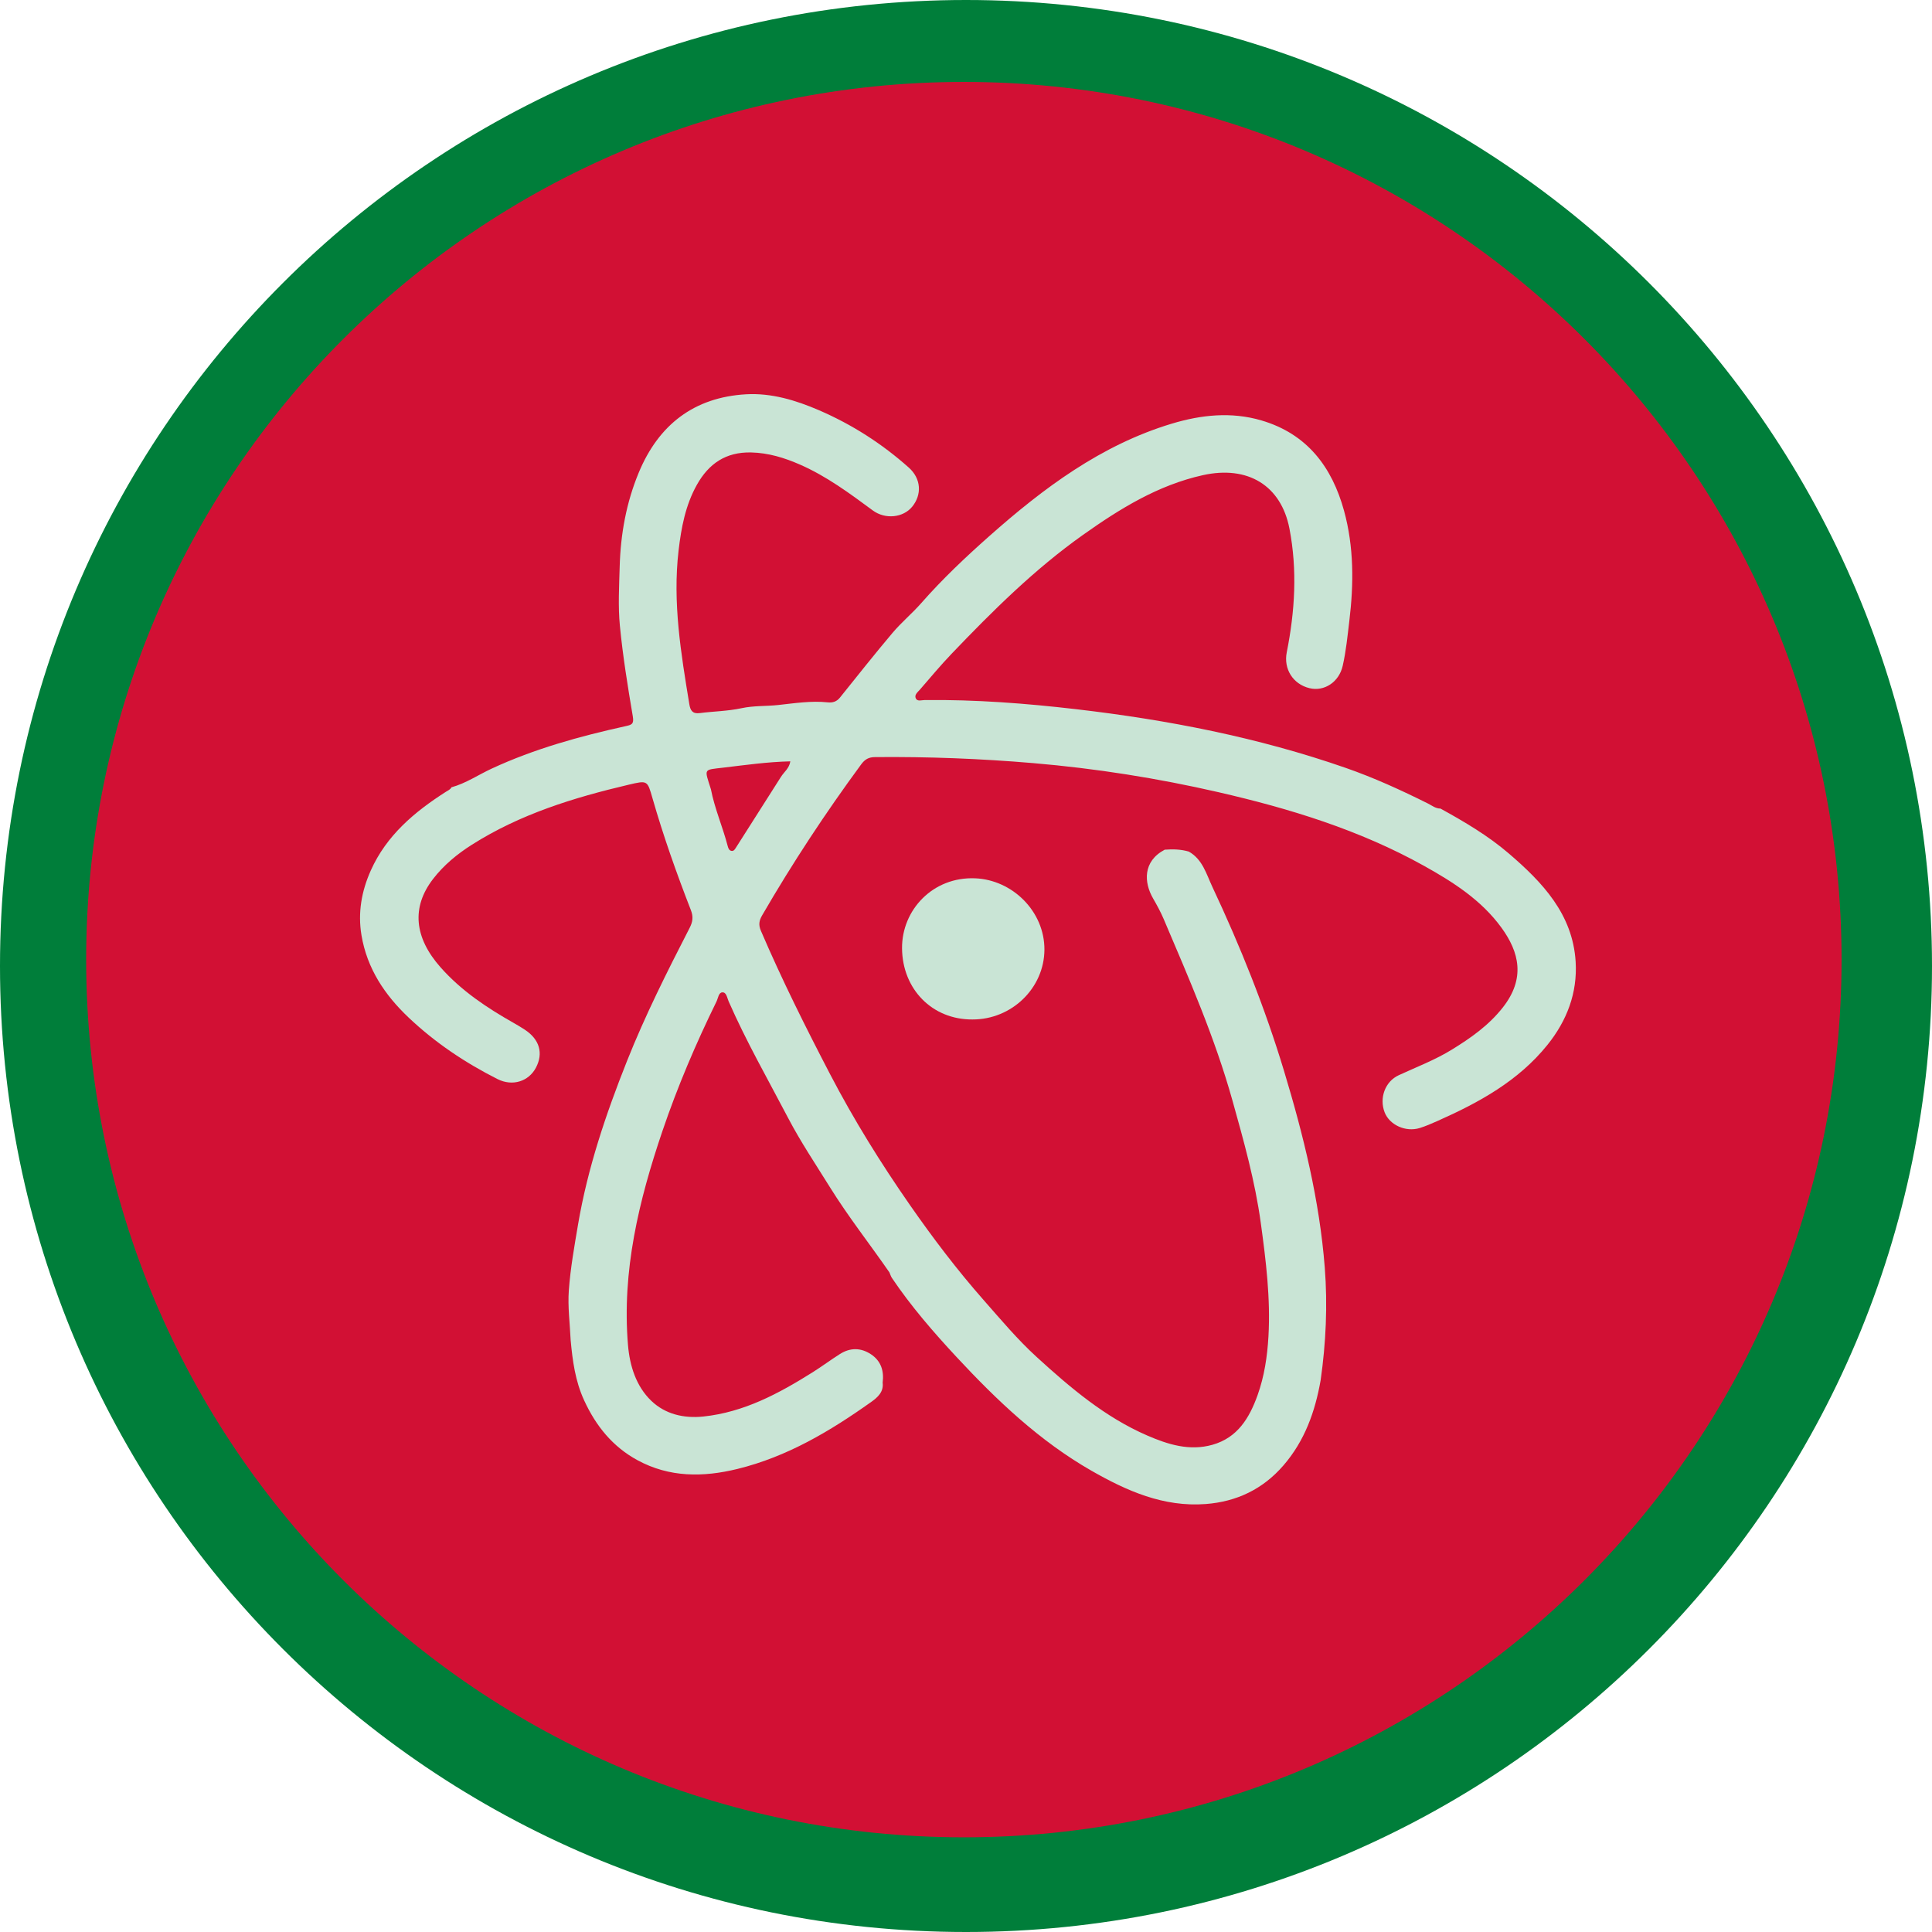
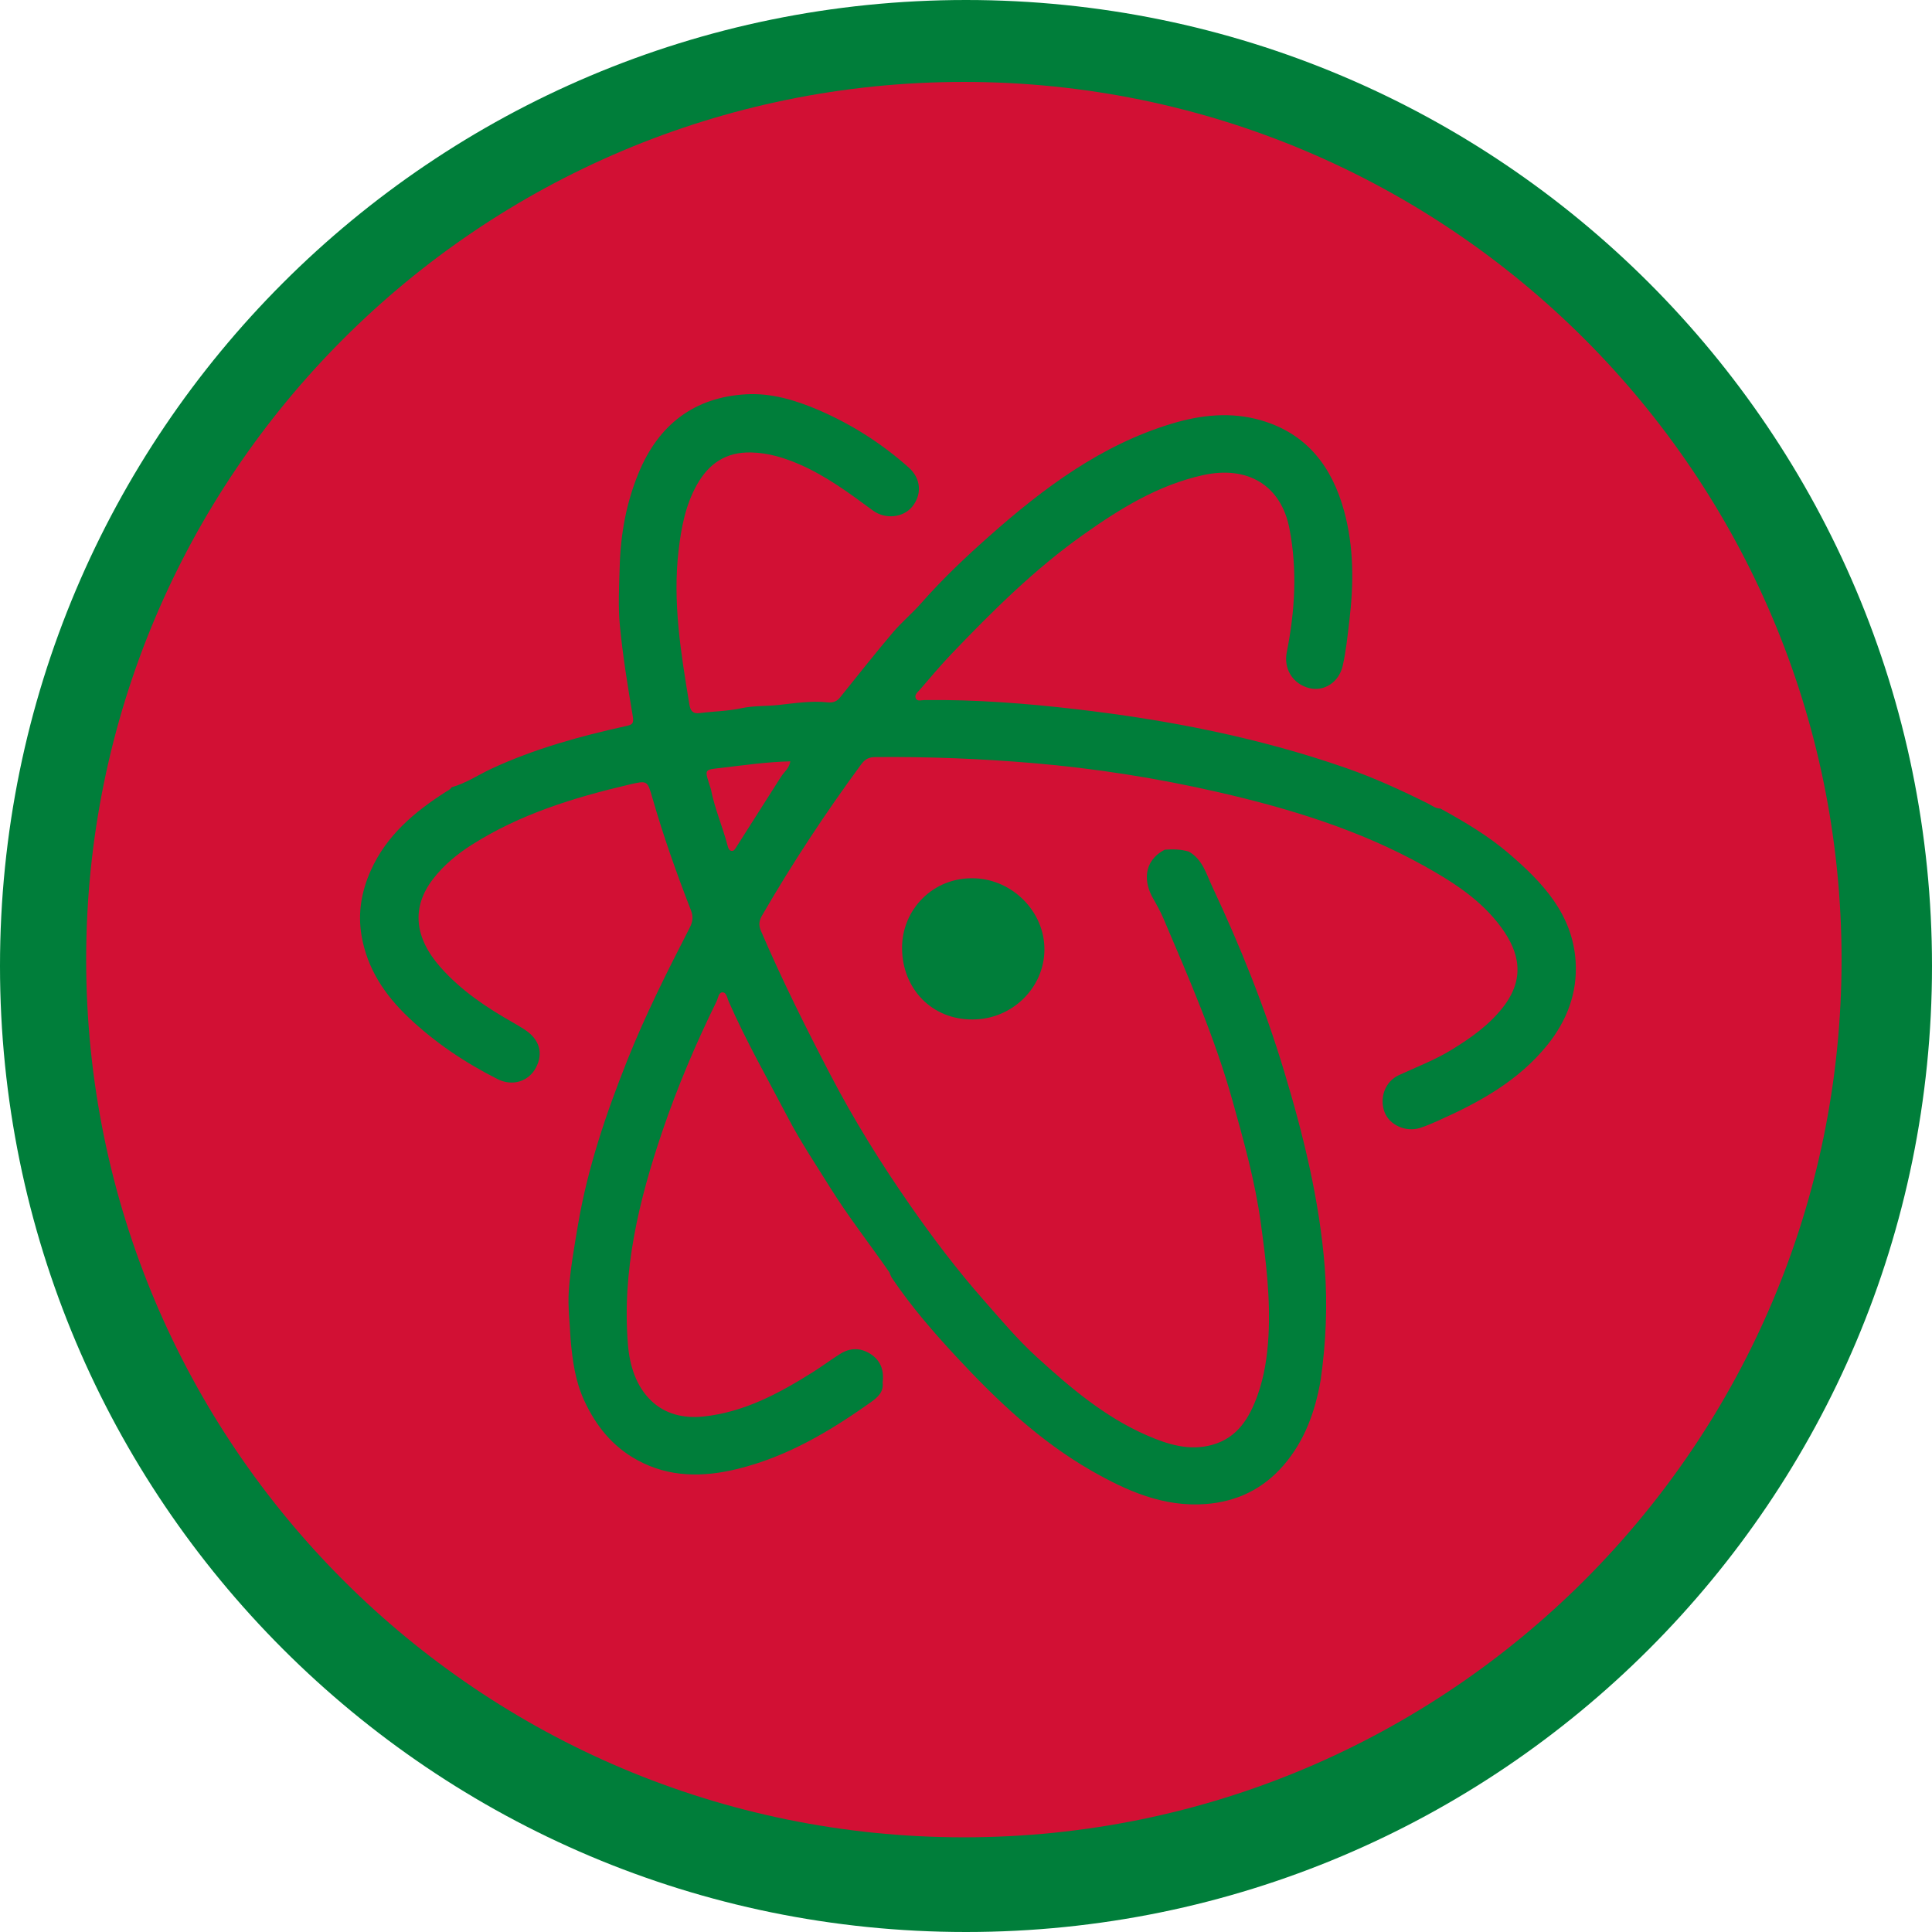
<svg xmlns="http://www.w3.org/2000/svg" version="1.1" id="Layer_1" x="0px" y="0px" viewBox="0 0 512 512" enable-background="new 0 0 512 512" xml:space="preserve">
  <g id="Outer_Circle">
    <circle fill="#007E3A" cx="256" cy="256" r="256" />
  </g>
  <g id="Inner_Circle">
    <path fill="#D21034" d="M488.035,254.309c0,128.453-104.146,232.599-232.602,232.599c-128.456,0-232.599-104.146-232.599-232.599   c0-128.456,104.143-232.599,232.599-232.599C383.89,21.709,488.035,125.853,488.035,254.309z" />
  </g>
  <g id="Inner_Logo">
    <g>
-       <path fill="#C9E4D5" d="M257.715,270.169c-10.639,0.077-18.575-7.993-18.664-18.856c-0.082-10.125,8.139-19.026,19.396-18.551    c9.911,0.417,18.399,8.823,18.337,18.934C276.718,261.865,268.112,270.204,257.715,270.169z" />
-       <path fill="#C9E4D5" d="M417.563,254.87c-0.772-12.634-8.819-21.071-17.74-28.714c-5.485-4.703-11.743-8.388-18.08-11.877    c-1.297,0.013-2.27-0.814-3.334-1.345c-7.105-3.545-14.315-6.839-21.824-9.451c-23.188-8.066-47.132-12.718-71.439-15.543    c-13.31-1.547-26.681-2.573-40.108-2.421c-0.798,0.01-1.913,0.438-2.332-0.416c-0.477-0.967,0.515-1.695,1.101-2.37    c2.768-3.186,5.47-6.438,8.386-9.485c10.842-11.336,21.961-22.382,34.813-31.498c9.761-6.923,19.856-13.179,31.757-15.823    c11.947-2.655,20.75,2.758,22.953,14.155c2.123,10.984,1.452,21.923-0.716,32.804c-0.863,4.337,1.595,8.415,6.035,9.489    c3.896,0.943,7.803-1.593,8.788-5.896c0.9-3.921,1.28-7.929,1.766-11.927c1.188-9.846,1.225-19.63-1.408-29.211    c-3.191-11.618-9.816-20.388-21.916-23.931c-7.979-2.338-15.946-1.484-23.742,0.867c-18.727,5.65-34.001,17.087-48.345,29.797    c-6.287,5.57-12.438,11.378-18.013,17.73c-2.411,2.748-5.268,5.114-7.624,7.903c-4.76,5.627-9.326,11.415-13.944,17.159    c-0.863,1.073-1.926,1.402-3.227,1.265c-4.413-0.466-8.809,0.236-13.146,0.705c-3.229,0.348-6.492,0.148-9.729,0.847    c-3.617,0.78-7.39,0.823-11.078,1.297c-1.893,0.244-2.468-0.71-2.731-2.323c-2.219-13.501-4.468-26.996-2.855-40.767    c0.709-6.056,1.823-12.003,4.842-17.398c3.123-5.59,7.656-8.736,14.361-8.587c4.635,0.104,8.864,1.418,12.998,3.229    c7.017,3.077,13.125,7.604,19.247,12.125c3.358,2.481,8.096,1.916,10.459-0.975c2.598-3.171,2.413-7.417-0.896-10.368    c-7.104-6.332-15.04-11.418-23.802-15.201c-6.186-2.67-12.644-4.607-19.334-4.224c-13.783,0.791-23.182,8.084-28.441,20.779    c-3.296,7.949-4.8,16.281-5.04,24.839c-0.146,5.256-0.454,10.561,0.054,15.771c0.78,8.026,2.074,16.011,3.422,23.968    c0.354,2.082-0.325,2.242-1.972,2.605c-12.14,2.683-24.088,5.98-35.426,11.237c-3.554,1.648-6.83,3.896-10.656,4.953    c-0.319,0.615-0.919,0.833-1.474,1.187c-8.325,5.321-15.736,11.54-19.902,20.837c-2.456,5.484-3.477,11.196-2.477,17.173    c1.476,8.818,6.136,15.803,12.518,21.846c7.018,6.642,14.946,11.946,23.53,16.281c3.984,2.012,8.265,0.615,10.178-3.006    c2.034-3.85,0.969-7.52-2.953-10.09c-0.938-0.615-1.9-1.193-2.879-1.747c-7.14-4.039-13.918-8.545-19.417-14.75    c-7.013-7.912-7.769-15.95-2.016-23.423c2.831-3.677,6.391-6.611,10.303-9.093c12.78-8.11,26.995-12.485,41.572-15.909    c4.978-1.169,4.925-1.153,6.286,3.588c2.887,10.06,6.387,19.916,10.177,29.663c0.694,1.788,0.488,3.103-0.341,4.716    c-5.935,11.563-11.774,23.154-16.591,35.266c-5.604,14.088-10.432,28.369-12.975,43.344c-0.98,5.783-2.014,11.588-2.44,17.425    c-0.32,4.364,0.29,8.798,0.482,13.198c0.506,5.474,1.21,10.819,3.577,15.967c3.133,6.81,7.563,12.271,14.117,15.842    c8.456,4.605,17.401,4.557,26.513,2.326c13.188-3.23,24.592-10.032,35.496-17.791c1.627-1.158,3.296-2.616,2.976-5.069    c0.397-3.09-0.396-5.733-3.079-7.519c-2.684-1.78-5.496-1.805-8.219-0.084c-2.459,1.555-4.796,3.304-7.259,4.852    c-8.951,5.617-18.168,10.581-28.945,11.719c-5.223,0.551-10.134-0.635-13.815-4.17c-4.029-3.869-5.705-9.289-6.165-14.767    c-1.645-19.616,2.871-38.287,9.111-56.672c4-11.783,8.863-23.196,14.339-34.36c0.443-0.906,0.548-2.396,1.565-2.438    c1.09-0.043,1.249,1.459,1.646,2.363c4.657,10.625,10.416,20.688,15.783,30.945c3.31,6.325,7.305,12.27,11.074,18.337    c4.858,7.813,10.538,15.025,15.762,22.567c0.222,0.501,0.373,1.049,0.675,1.496c5.063,7.507,11.001,14.352,17.131,20.945    c10.655,11.463,21.991,22.252,35.719,30.109c9.38,5.369,19.143,9.693,30.312,8.837c8.172-0.626,15.119-3.923,20.57-10.218    c5.651-6.521,8.409-14.264,9.871-22.592c1.41-9.918,1.87-19.887,1.095-29.866c-1.39-17.82-5.655-35.089-10.804-52.122    c-5.052-16.727-11.544-32.932-18.979-48.743c-1.603-3.401-2.589-7.315-6.266-9.372c-2.093-0.604-4.229-0.662-6.369-0.493    c-5.855,3.088-5.509,8.714-3.091,12.9c1.029,1.782,2.021,3.604,2.827,5.494c6.725,15.788,13.585,31.518,18.225,48.106    c2.99,10.697,5.981,21.336,7.501,32.416c1.371,10.016,2.607,19.975,2.03,30.08c-0.304,5.311-1.093,10.583-2.897,15.604    c-2.149,5.977-5.27,11.221-11.944,13.104c-6.099,1.72-11.806-0.085-17.271-2.454c-11.202-4.85-20.384-12.669-29.287-20.789    c-5.116-4.664-9.563-9.979-14.135-15.173c-7.01-7.961-13.4-16.394-19.451-25.086c-7.753-11.137-14.898-22.636-21.179-34.694    c-6.499-12.48-12.777-25.052-18.327-37.987c-0.685-1.59-0.512-2.695,0.316-4.126c8.008-13.818,16.774-27.128,26.234-39.992    c0.996-1.354,1.992-1.928,3.69-1.943c13.994-0.129,27.951,0.41,41.903,1.595c16.549,1.405,32.91,3.992,49.065,7.699    c18.916,4.341,37.432,10.013,54.512,19.526c7.734,4.308,15.205,9.077,20.52,16.39c4.707,6.476,6.42,13.442,0.35,21.155    c-3.74,4.751-8.45,8.045-13.453,11.133c-4.478,2.762-9.378,4.619-14.127,6.811c-3.627,1.673-5.18,6.053-3.737,9.812    c1.292,3.367,5.583,5.337,9.319,4.177c1.604-0.5,3.162-1.182,4.704-1.867c10.977-4.879,21.406-10.568,29.122-20.152    C415.25,270.491,418.068,263.124,417.563,254.87z M206.979,205.849c-3.97,6.242-7.938,12.486-11.911,18.727    c-0.3,0.473-0.605,1.059-1.269,0.909c-0.595-0.134-0.805-0.717-0.95-1.274c-1.319-5.067-3.45-9.896-4.453-15.057    c-1.75-5.588-2.073-5.084,3.33-5.725c5.832-0.692,11.644-1.521,17.72-1.664C209.165,203.616,207.793,204.57,206.979,205.849z" />
+       <path fill="#007E3A" d="M257.715,270.169c-10.639,0.077-18.575-7.993-18.664-18.856c-0.082-10.125,8.139-19.026,19.396-18.551    c9.911,0.417,18.399,8.823,18.337,18.934C276.718,261.865,268.112,270.204,257.715,270.169z" />
+       <path fill="#007E3A" d="M417.563,254.87c-0.772-12.634-8.819-21.071-17.74-28.714c-5.485-4.703-11.743-8.388-18.08-11.877    c-1.297,0.013-2.27-0.814-3.334-1.345c-7.105-3.545-14.315-6.839-21.824-9.451c-23.188-8.066-47.132-12.718-71.439-15.543    c-13.31-1.547-26.681-2.573-40.108-2.421c-0.798,0.01-1.913,0.438-2.332-0.416c-0.477-0.967,0.515-1.695,1.101-2.37    c2.768-3.186,5.47-6.438,8.386-9.485c10.842-11.336,21.961-22.382,34.813-31.498c9.761-6.923,19.856-13.179,31.757-15.823    c11.947-2.655,20.75,2.758,22.953,14.155c2.123,10.984,1.452,21.923-0.716,32.804c-0.863,4.337,1.595,8.415,6.035,9.489    c3.896,0.943,7.803-1.593,8.788-5.896c0.9-3.921,1.28-7.929,1.766-11.927c1.188-9.846,1.225-19.63-1.408-29.211    c-3.191-11.618-9.816-20.388-21.916-23.931c-7.979-2.338-15.946-1.484-23.742,0.867c-18.727,5.65-34.001,17.087-48.345,29.797    c-6.287,5.57-12.438,11.378-18.013,17.73c-2.411,2.748-5.268,5.114-7.624,7.903c-4.76,5.627-9.326,11.415-13.944,17.159    c-0.863,1.073-1.926,1.402-3.227,1.265c-4.413-0.466-8.809,0.236-13.146,0.705c-3.229,0.348-6.492,0.148-9.729,0.847    c-3.617,0.78-7.39,0.823-11.078,1.297c-1.893,0.244-2.468-0.71-2.731-2.323c-2.219-13.501-4.468-26.996-2.855-40.767    c0.709-6.056,1.823-12.003,4.842-17.398c3.123-5.59,7.656-8.736,14.361-8.587c4.635,0.104,8.864,1.418,12.998,3.229    c7.017,3.077,13.125,7.604,19.247,12.125c3.358,2.481,8.096,1.916,10.459-0.975c2.598-3.171,2.413-7.417-0.896-10.368    c-7.104-6.332-15.04-11.418-23.802-15.201c-6.186-2.67-12.644-4.607-19.334-4.224c-13.783,0.791-23.182,8.084-28.441,20.779    c-3.296,7.949-4.8,16.281-5.04,24.839c-0.146,5.256-0.454,10.561,0.054,15.771c0.78,8.026,2.074,16.011,3.422,23.968    c0.354,2.082-0.325,2.242-1.972,2.605c-12.14,2.683-24.088,5.98-35.426,11.237c-3.554,1.648-6.83,3.896-10.656,4.953    c-0.319,0.615-0.919,0.833-1.474,1.187c-8.325,5.321-15.736,11.54-19.902,20.837c-2.456,5.484-3.477,11.196-2.477,17.173    c1.476,8.818,6.136,15.803,12.518,21.846c7.018,6.642,14.946,11.946,23.53,16.281c3.984,2.012,8.265,0.615,10.178-3.006    c2.034-3.85,0.969-7.52-2.953-10.09c-0.938-0.615-1.9-1.193-2.879-1.747c-7.14-4.039-13.918-8.545-19.417-14.75    c-7.013-7.912-7.769-15.95-2.016-23.423c2.831-3.677,6.391-6.611,10.303-9.093c12.78-8.11,26.995-12.485,41.572-15.909    c4.978-1.169,4.925-1.153,6.286,3.588c2.887,10.06,6.387,19.916,10.177,29.663c0.694,1.788,0.488,3.103-0.341,4.716    c-5.935,11.563-11.774,23.154-16.591,35.266c-5.604,14.088-10.432,28.369-12.975,43.344c-0.98,5.783-2.014,11.588-2.44,17.425    c-0.32,4.364,0.29,8.798,0.482,13.198c0.506,5.474,1.21,10.819,3.577,15.967c3.133,6.81,7.563,12.271,14.117,15.842    c8.456,4.605,17.401,4.557,26.513,2.326c13.188-3.23,24.592-10.032,35.496-17.791c1.627-1.158,3.296-2.616,2.976-5.069    c0.397-3.09-0.396-5.733-3.079-7.519c-2.684-1.78-5.496-1.805-8.219-0.084c-2.459,1.555-4.796,3.304-7.259,4.852    c-8.951,5.617-18.168,10.581-28.945,11.719c-5.223,0.551-10.134-0.635-13.815-4.17c-4.029-3.869-5.705-9.289-6.165-14.767    c-1.645-19.616,2.871-38.287,9.111-56.672c4-11.783,8.863-23.196,14.339-34.36c0.443-0.906,0.548-2.396,1.565-2.438    c1.09-0.043,1.249,1.459,1.646,2.363c4.657,10.625,10.416,20.688,15.783,30.945c3.31,6.325,7.305,12.27,11.074,18.337    c4.858,7.813,10.538,15.025,15.762,22.567c0.222,0.501,0.373,1.049,0.675,1.496c5.063,7.507,11.001,14.352,17.131,20.945    c10.655,11.463,21.991,22.252,35.719,30.109c9.38,5.369,19.143,9.693,30.312,8.837c8.172-0.626,15.119-3.923,20.57-10.218    c5.651-6.521,8.409-14.264,9.871-22.592c1.41-9.918,1.87-19.887,1.095-29.866c-1.39-17.82-5.655-35.089-10.804-52.122    c-5.052-16.727-11.544-32.932-18.979-48.743c-1.603-3.401-2.589-7.315-6.266-9.372c-2.093-0.604-4.229-0.662-6.369-0.493    c-5.855,3.088-5.509,8.714-3.091,12.9c1.029,1.782,2.021,3.604,2.827,5.494c6.725,15.788,13.585,31.518,18.225,48.106    c2.99,10.697,5.981,21.336,7.501,32.416c1.371,10.016,2.607,19.975,2.03,30.08c-0.304,5.311-1.093,10.583-2.897,15.604    c-2.149,5.977-5.27,11.221-11.944,13.104c-6.099,1.72-11.806-0.085-17.271-2.454c-11.202-4.85-20.384-12.669-29.287-20.789    c-5.116-4.664-9.563-9.979-14.135-15.173c-7.01-7.961-13.4-16.394-19.451-25.086c-7.753-11.137-14.898-22.636-21.179-34.694    c-6.499-12.48-12.777-25.052-18.327-37.987c-0.685-1.59-0.512-2.695,0.316-4.126c8.008-13.818,16.774-27.128,26.234-39.992    c0.996-1.354,1.992-1.928,3.69-1.943c13.994-0.129,27.951,0.41,41.903,1.595c16.549,1.405,32.91,3.992,49.065,7.699    c18.916,4.341,37.432,10.013,54.512,19.526c7.734,4.308,15.205,9.077,20.52,16.39c4.707,6.476,6.42,13.442,0.35,21.155    c-3.74,4.751-8.45,8.045-13.453,11.133c-4.478,2.762-9.378,4.619-14.127,6.811c-3.627,1.673-5.18,6.053-3.737,9.812    c1.292,3.367,5.583,5.337,9.319,4.177c1.604-0.5,3.162-1.182,4.704-1.867c10.977-4.879,21.406-10.568,29.122-20.152    C415.25,270.491,418.068,263.124,417.563,254.87z M206.979,205.849c-3.97,6.242-7.938,12.486-11.911,18.727    c-0.3,0.473-0.605,1.059-1.269,0.909c-0.595-0.134-0.805-0.717-0.95-1.274c-1.319-5.067-3.45-9.896-4.453-15.057    c-1.75-5.588-2.073-5.084,3.33-5.725c5.832-0.692,11.644-1.521,17.72-1.664C209.165,203.616,207.793,204.57,206.979,205.849z" />
    </g>
  </g>
</svg>
